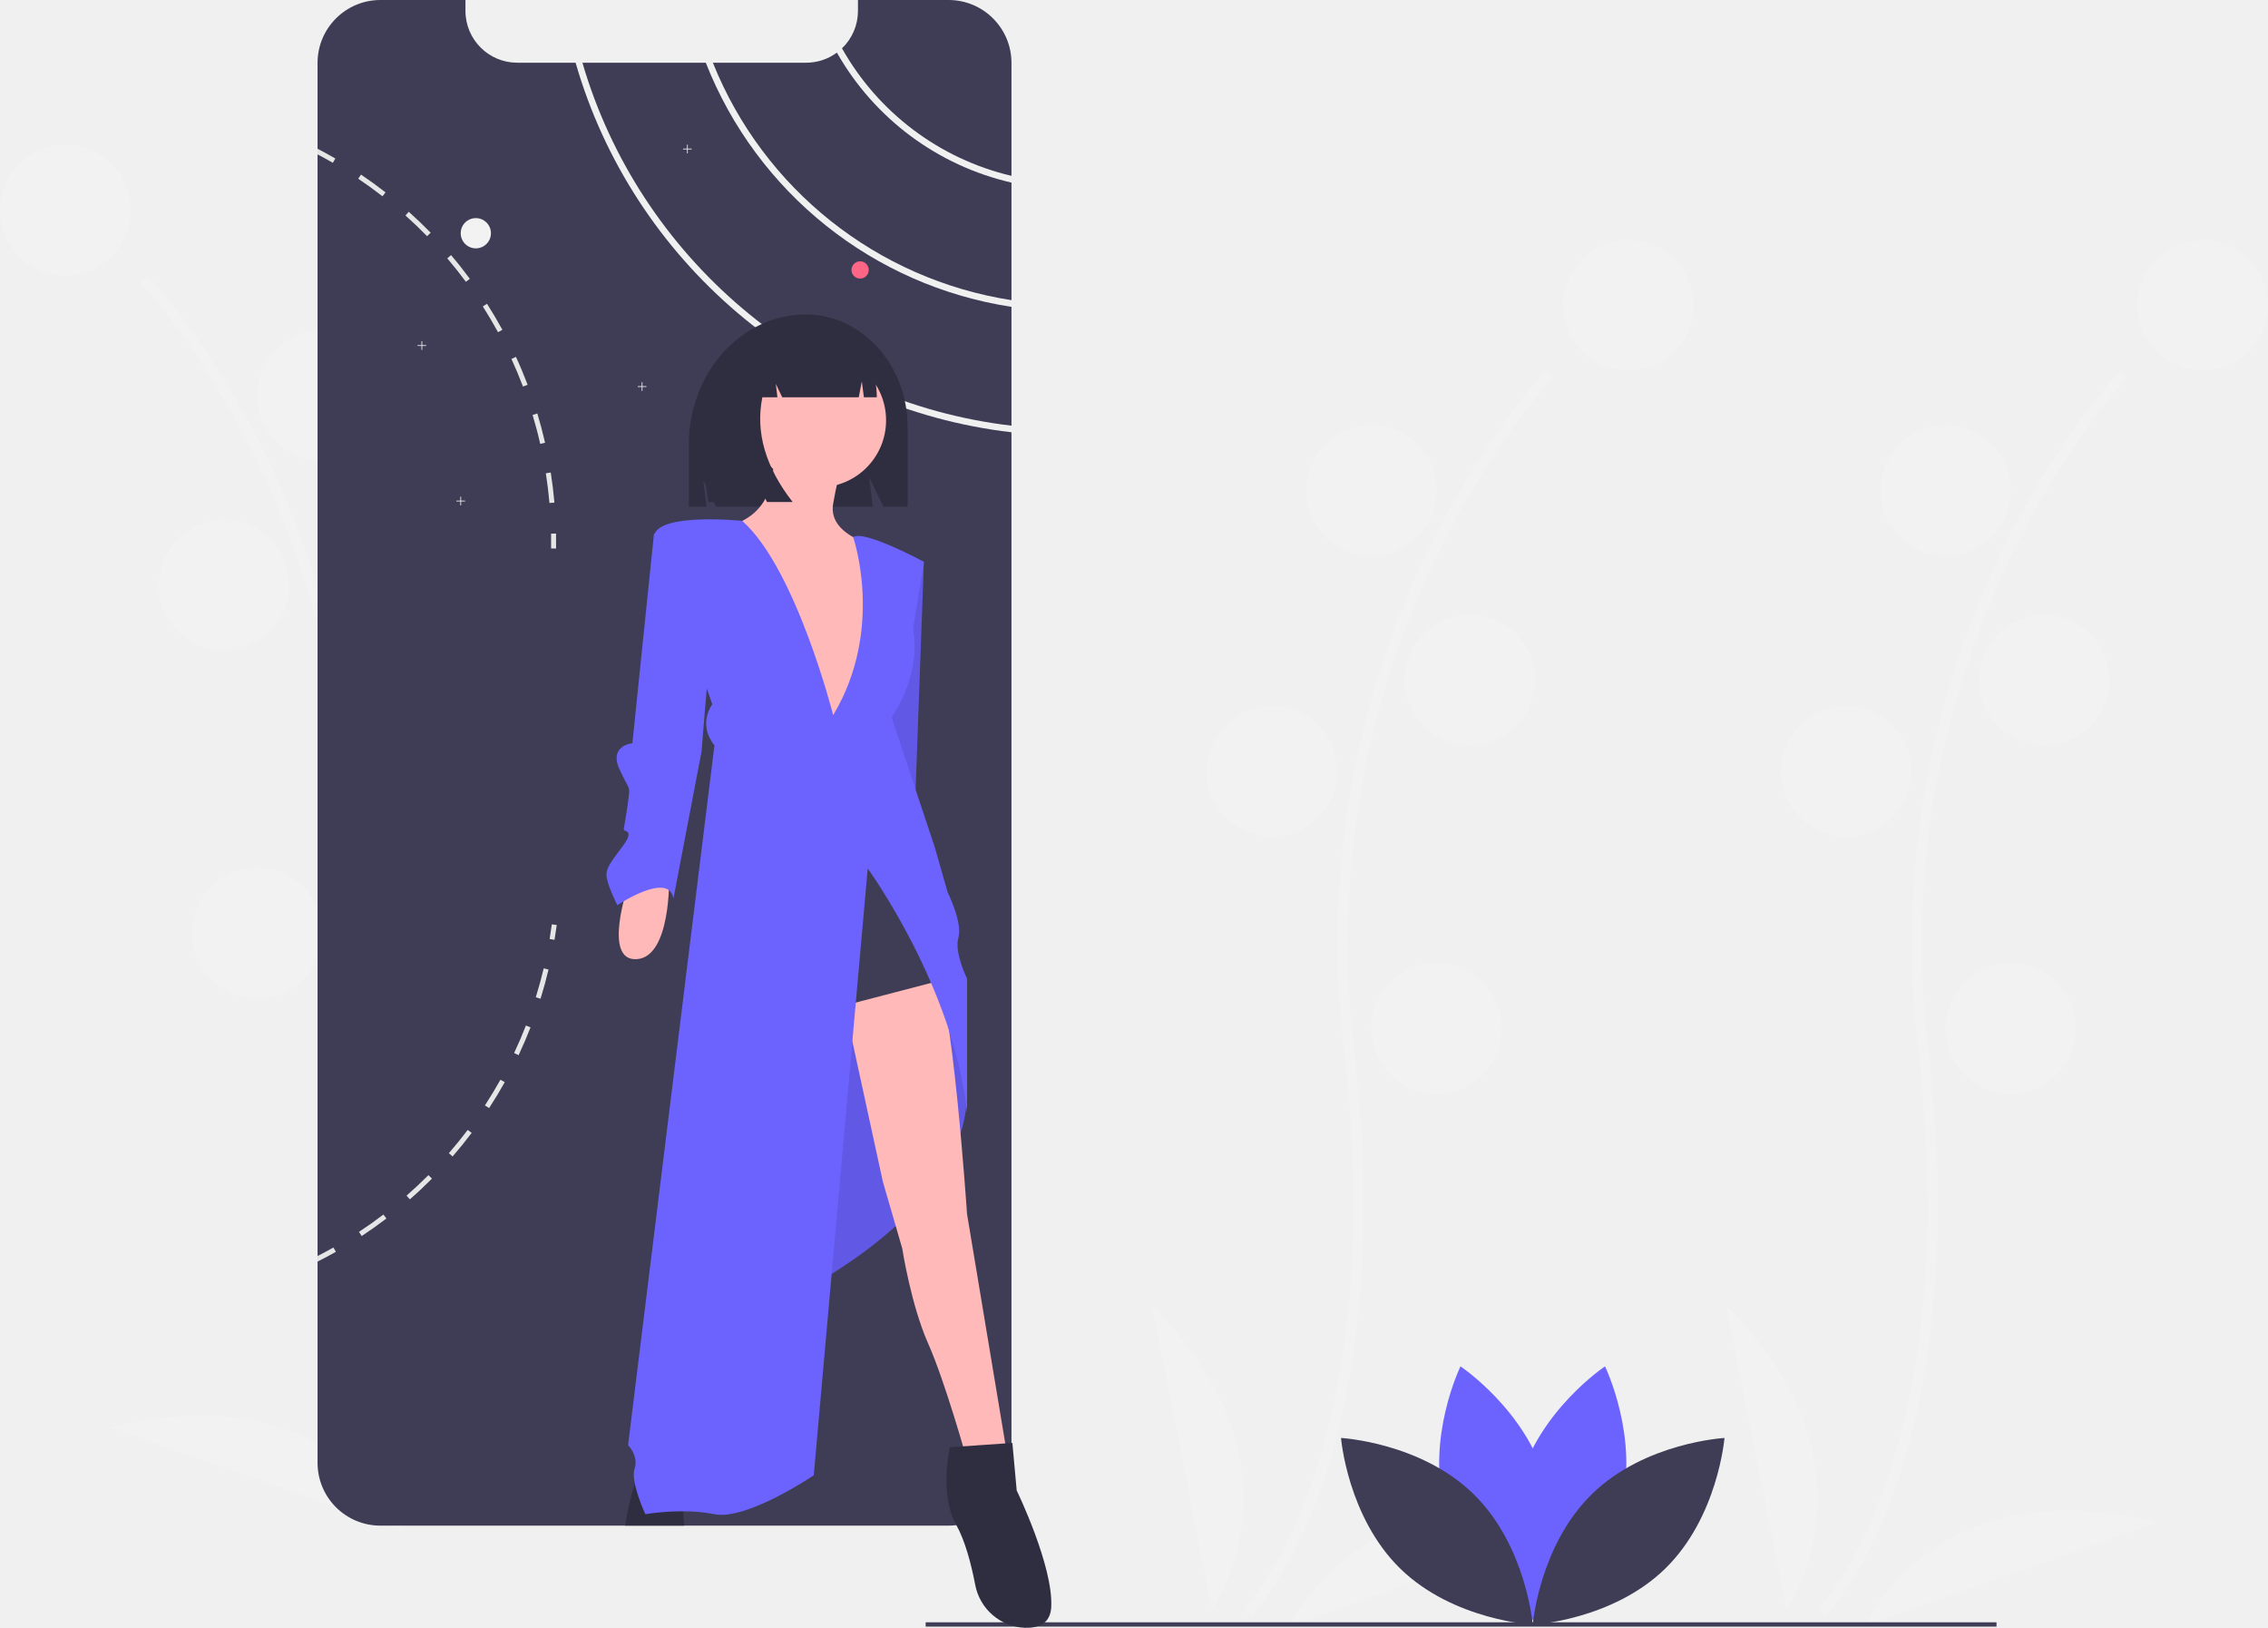
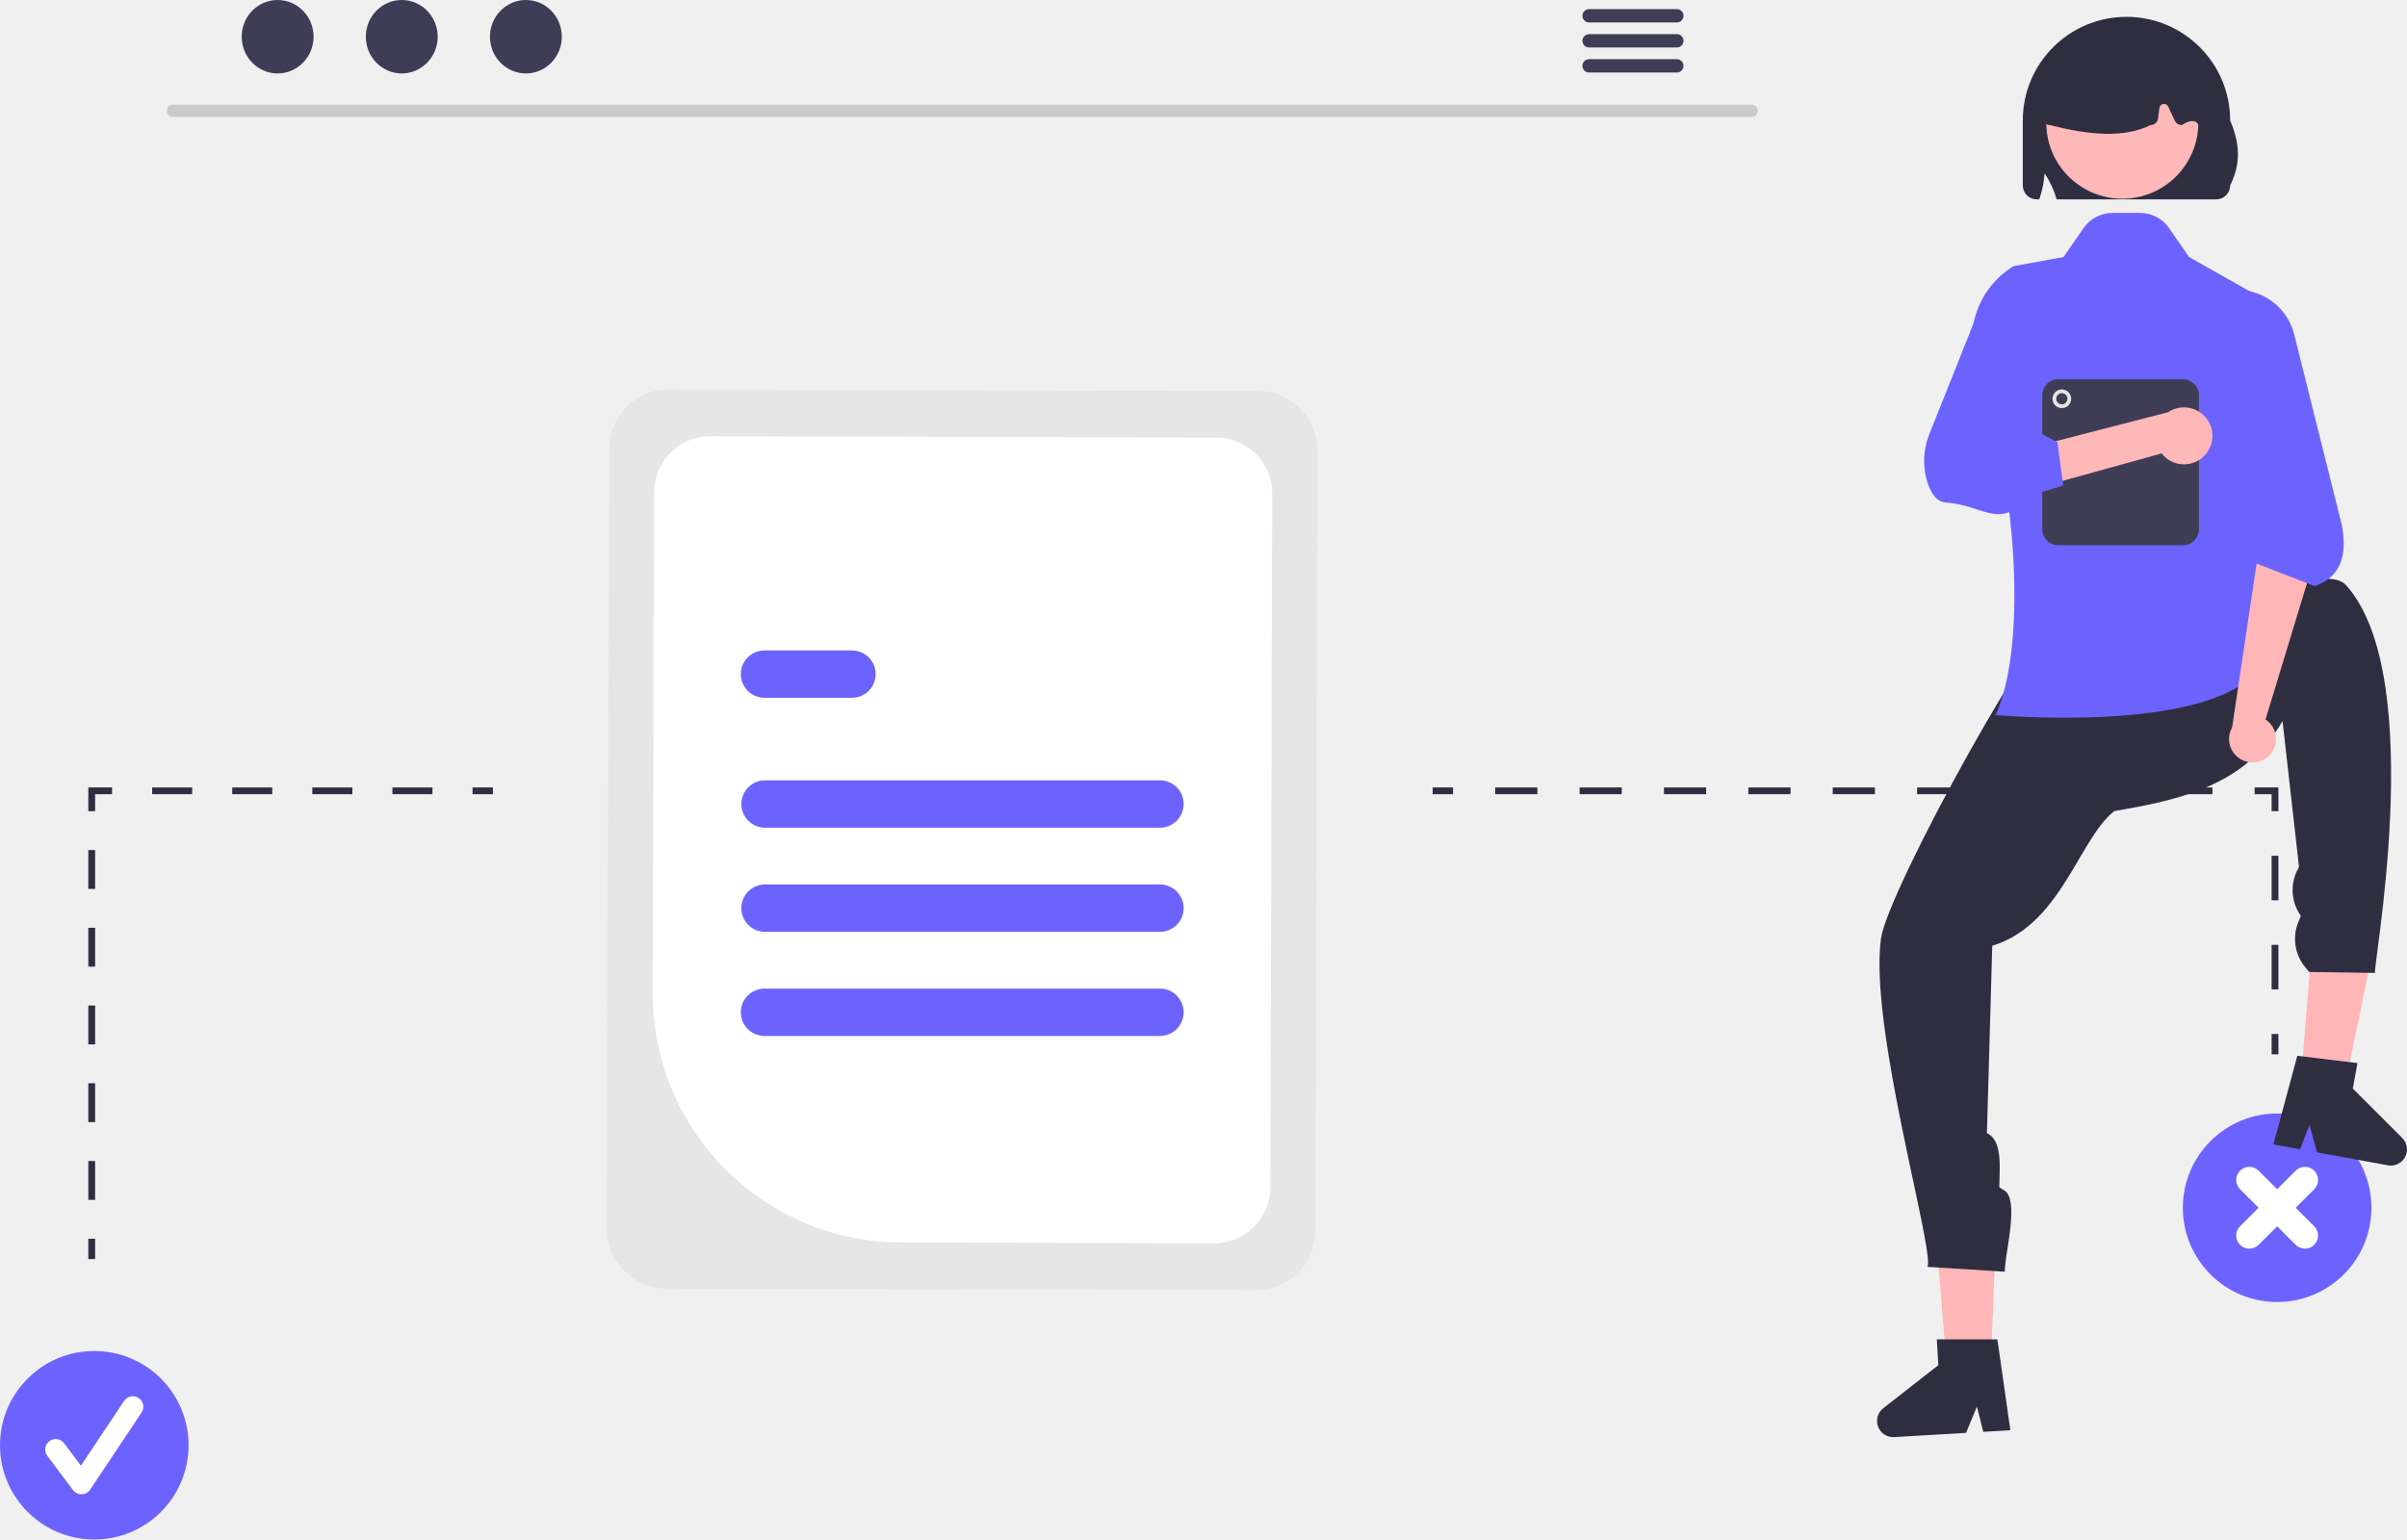
- <svg xmlns="http://www.w3.org/2000/svg" data-name="Layer 1" width="1050.504" height="753.763" viewBox="0 0 1050.504 753.763">
-   <path d="M279.876,777.538c-.725-.72-17.928-18.142-32.511-59.48-13.378-37.926-26.878-104.061-15.213-203.762,22.1-188.876-91.228-309.247-92.377-310.441l3.355-3.221c.291.303,29.429,30.933,55.354,84.706A416.28,416.28,0,0,1,236.772,514.837C214.71,703.391,282.47,773.556,283.157,774.243Z" transform="translate(-74.74823 -73.11866)" fill="#f2f2f2" />
-   <circle cx="30.229" cy="97.349" r="30.222" fill="#f2f2f2" />
-   <circle cx="149.294" cy="183.146" r="30.222" fill="#f2f2f2" />
-   <circle cx="103.703" cy="270.856" r="30.222" fill="#f2f2f2" />
-   <circle cx="195.379" cy="313.086" r="30.222" fill="#6c63ff" />
-   <circle cx="119.168" cy="432.203" r="30.222" fill="#f2f2f2" />
-   <path d="M297.877,774.288s-47.006-65.102,27.84-140.81Z" transform="translate(-74.74823 -73.11866)" fill="#f2f2f2" />
-   <path d="M261.449,781.793S229.322,708.202,126.064,734.112Z" transform="translate(-74.74823 -73.11866)" fill="#f2f2f2" />
-   <path d="M920.124,821.538c.725-.72,17.928-18.142,32.511-59.48,13.378-37.926,26.878-104.061,15.213-203.762-22.1-188.876,91.228-309.247,92.377-310.441l-3.355-3.221c-.291.303-29.429,30.933-55.354,84.706A416.28,416.28,0,0,0,963.228,558.837c22.062,188.554-45.698,258.718-46.385,259.406Z" transform="translate(-74.74823 -73.11866)" fill="#f2f2f2" />
-   <circle cx="1020.274" cy="141.349" r="30.222" fill="#f2f2f2" />
-   <circle cx="901.209" cy="227.146" r="30.222" fill="#f2f2f2" />
-   <circle cx="946.8" cy="314.856" r="30.222" fill="#f2f2f2" />
-   <circle cx="855.124" cy="357.086" r="30.222" fill="#f2f2f2" />
-   <circle cx="931.336" cy="476.203" r="30.222" fill="#f2f2f2" />
-   <path d="M902.123,818.288s47.006-65.102-27.84-140.81Z" transform="translate(-74.74823 -73.11866)" fill="#f2f2f2" />
-   <path d="M938.551,825.793s32.127-73.591,135.385-47.681Z" transform="translate(-74.74823 -73.11866)" fill="#f2f2f2" />
-   <path d="M654.124,821.538c.725-.72,17.928-18.142,32.511-59.48,13.378-37.926,26.878-104.061,15.213-203.762-22.1-188.876,91.228-309.247,92.377-310.441l-3.355-3.221c-.291.303-29.429,30.933-55.354,84.706A416.28,416.28,0,0,0,697.228,558.837c22.062,188.554-45.698,258.718-46.385,259.406Z" transform="translate(-74.74823 -73.11866)" fill="#f2f2f2" />
-   <circle cx="754.274" cy="141.349" r="30.222" fill="#f2f2f2" />
-   <circle cx="635.209" cy="227.146" r="30.222" fill="#f2f2f2" />
-   <circle cx="680.8" cy="314.856" r="30.222" fill="#f2f2f2" />
-   <circle cx="589.124" cy="357.086" r="30.222" fill="#f2f2f2" />
-   <circle cx="665.336" cy="476.203" r="30.222" fill="#f2f2f2" />
-   <path d="M636.123,818.288s47.006-65.102-27.84-140.81Z" transform="translate(-74.74823 -73.11866)" fill="#f2f2f2" />
-   <path d="M672.551,825.793s32.127-73.591,135.385-47.681Z" transform="translate(-74.74823 -73.11866)" fill="#f2f2f2" />
-   <path d="M543.245,212.106v-54.44a125.247,125.247,0,0,1-80.859-60.189l-.001.001a23.789,23.789,0,0,1-14.22,4.68H404.936A178.549,178.549,0,0,0,543.245,212.106Z" transform="translate(-74.74823 -73.11866)" fill="#3f3d56" />
-   <path d="M543.245,154.546V102.249a29.121,29.121,0,0,0-29.13-29.13h-41.97v5.05a23.917,23.917,0,0,1-7.399,17.329A122.298,122.298,0,0,0,543.245,154.546Z" transform="translate(-74.74823 -73.11866)" fill="#3f3d56" />
-   <path d="M341.356,102.159H314.325a23.987,23.987,0,0,1-23.98-23.99v-5.05h-39.38a29.128,29.128,0,0,0-29.13,29.13v648.2a29.079,29.079,0,0,0,29.13,29.11h263.15a28.36,28.36,0,0,0,3.59-.22,29.146,29.146,0,0,0,25.54-28.89V273.276C447.536,262.186,367.787,193.897,341.356,102.159Z" transform="translate(-74.74823 -73.11866)" fill="#3f3d56" />
-   <path d="M401.657,102.159H344.516C370.817,192.197,449.196,259.186,543.245,270.227V215.206A181.668,181.668,0,0,1,401.657,102.159Z" transform="translate(-74.74823 -73.11866)" fill="#3f3d56" />
-   <rect x="428.752" y="751.201" width="496" height="2" fill="#3f3d56" />
-   <circle cx="220.397" cy="107.998" r="7" fill="#f2f2f2" />
-   <polygon points="197.397 159.82 195.575 159.82 195.575 157.998 195.22 157.998 195.22 159.82 193.397 159.82 193.397 160.176 195.22 160.176 195.22 161.998 195.575 161.998 195.575 160.176 197.397 160.176 197.397 159.82" fill="#f2f2f2" />
-   <polygon points="320.397 68.82 318.575 68.82 318.575 66.998 318.22 66.998 318.22 68.82 316.397 68.82 316.397 69.176 318.22 69.176 318.22 70.998 318.575 70.998 318.575 69.176 320.397 69.176 320.397 68.82" fill="#f2f2f2" />
-   <polygon points="215.397 231.82 213.575 231.82 213.575 229.998 213.22 229.998 213.22 231.82 211.397 231.82 211.397 232.176 213.22 232.176 213.22 233.998 213.575 233.998 213.575 232.176 215.397 232.176 215.397 231.82" fill="#f2f2f2" />
-   <polygon points="299.397 178.82 297.575 178.82 297.575 176.998 297.22 176.998 297.22 178.82 295.397 178.82 295.397 179.176 297.22 179.176 297.22 180.998 297.575 180.998 297.575 179.176 299.397 179.176 299.397 178.82" fill="#f2f2f2" />
-   <polygon points="419.397 211.82 417.575 211.82 417.575 209.998 417.22 209.998 417.22 211.82 415.397 211.82 415.397 212.176 417.22 212.176 417.22 213.998 417.575 213.998 417.575 212.176 419.397 212.176 419.397 211.82" fill="#f2f2f2" />
-   <circle cx="398.397" cy="124.998" r="4" fill="#ff6584" />
-   <path d="M329.846,291.917l-2.27.35c.71,4.54,1.27,9.18,1.68,13.77l2.29-.2C331.136,301.187,330.566,296.507,329.846,291.917Z" transform="translate(-74.74823 -73.11866)" fill="#e6e6e6" />
-   <path d="M323.636,264.577l-2.2.67c1.33,4.4,2.52,8.91,3.53,13.4l2.25-.51C326.186,273.597,324.976,269.037,323.636,264.577Z" transform="translate(-74.74823 -73.11866)" fill="#e6e6e6" />
-   <path d="M313.726,238.357l-2.09.96c1.92,4.19,3.72,8.49,5.35,12.79l2.15-.81C317.486,246.947,315.676,242.587,313.726,238.357Z" transform="translate(-74.74823 -73.11866)" fill="#e6e6e6" />
-   <path d="M300.326,213.777l-1.94,1.23c2.47,3.88,4.84,7.9,7.04,11.93l2.02-1.1C305.226,221.757,302.826,217.697,300.326,213.777Z" transform="translate(-74.74823 -73.11866)" fill="#e6e6e6" />
-   <path d="M283.666,191.247l-1.75,1.49c2.98,3.5,5.88,7.16,8.62,10.86l1.84-1.37C289.616,198.487,286.686,194.787,283.666,191.247Z" transform="translate(-74.74823 -73.11866)" fill="#e6e6e6" />
-   <path d="M264.086,171.187l-1.53,1.71c3.44,3.07,6.81,6.3,10.02,9.59l1.65-1.61C270.976,177.547,267.566,174.287,264.086,171.187Z" transform="translate(-74.74823 -73.11866)" fill="#e6e6e6" />
-   <path d="M241.966,153.967l-1.29,1.9c3.82,2.57,7.6,5.31,11.23,8.14l1.42-1.81C249.646,159.337,245.826,156.567,241.966,153.967Z" transform="translate(-74.74823 -73.11866)" fill="#e6e6e6" />
-   <path d="M221.836,142.007v2.6c2.39,1.25,4.76,2.56,7.08,3.9l1.15-1.99Q226.016,144.177,221.836,142.007Z" transform="translate(-74.74823 -73.11866)" fill="#e6e6e6" />
-   <path d="M329.326,507.92c.373-2.236.714-4.519,1.015-6.785l2.279.302c-.304,2.292-.649,4.599-1.026,6.861Z" transform="translate(-74.74823 -73.11866)" fill="#e6e6e6" />
-   <path d="M322.917,534.899l2.197.684c1.379-4.444,2.626-8.996,3.707-13.531l-2.239-.53C325.511,526.009,324.286,530.504,322.917,534.899Z" transform="translate(-74.74823 -73.11866)" fill="#e6e6e6" />
-   <path d="M312.875,560.73l2.086.978c1.984-4.208,3.84-8.544,5.525-12.884l-2.146-.837C316.676,552.281,314.839,556.57,312.875,560.73Z" transform="translate(-74.74823 -73.11866)" fill="#e6e6e6" />
-   <path d="M299.364,584.964l1.928,1.252c2.543-3.899,4.983-7.942,7.254-12.01l-2.005-1.125C304.3,577.104,301.88,581.1,299.364,584.964Z" transform="translate(-74.74823 -73.11866)" fill="#e6e6e6" />
-   <path d="M282.647,607.103l1.743,1.51c3.059-3.528,6.025-7.198,8.836-10.91l-1.841-1.377C288.613,599.994,285.677,603.619,282.647,607.103Z" transform="translate(-74.74823 -73.11866)" fill="#e6e6e6" />
-   <path d="M263.072,626.748l1.514,1.729c3.516-3.067,6.955-6.304,10.24-9.592l-1.626-1.629C269.952,620.51,266.543,623.702,263.072,626.748Z" transform="translate(-74.74823 -73.11866)" fill="#e6e6e6" />
-   <path d="M241.02,643.538l1.27,1.924c3.883-2.564,7.739-5.296,11.438-8.112l-1.39-1.836C248.674,638.306,244.865,641.008,241.02,643.538Z" transform="translate(-74.74823 -73.11866)" fill="#e6e6e6" />
-   <path d="M230.326,652.767c-2.78,1.57-5.62,3.09-8.49,4.53v-2.58c2.48-1.26,4.94-2.59,7.35-3.94Z" transform="translate(-74.74823 -73.11866)" fill="#e6e6e6" />
-   <path d="M330.001,320.222l2.299-.042c.042,2.321.045,4.654.009,6.936l-2.298-.036C330.045,324.825,330.042,322.518,330.001,320.222Z" transform="translate(-74.74823 -73.11866)" fill="#e6e6e6" />
-   <path d="M448.04,218.741H448.04c26.026,0,47.125,23.415,47.125,52.298v36.697H483.879l-6.534-13.597,1.634,13.597H406.434L400.494,295.376l1.485,12.36h-8.168V278.923C393.811,245.685,418.09,218.741,448.04,218.741Z" transform="translate(-74.74823 -73.11866)" fill="#2f2e41" />
-   <path d="M365.665,483.259s-12,35,4,34,15-38,15-38Z" transform="translate(-74.74823 -73.11866)" fill="#ffb9b9" />
-   <path d="M388.665,320.259h-11l-10,97s-11,1-6,12,5,7,4,15-2,12-2,13,5,0,0,7-8,10-8,14,5,14,5,14,24-16,26-3l13-68,4-48Z" transform="translate(-74.74823 -73.11866)" fill="#6c63ff" />
-   <polygon points="419.917 260.14 427.917 260.14 423.917 370.14 403.917 328.14 419.917 260.14" fill="#6c63ff" />
-   <polygon points="419.917 260.14 427.917 260.14 423.917 370.14 403.917 328.14 419.917 260.14" opacity="0.1" />
-   <path d="M433.665,677.259s79.938-34.955,88.303-89.108a59.897,59.897,0,0,0,.697-8.133c1-58.76-13-71.76-13-71.76l-91,14Z" transform="translate(-74.74823 -73.11866)" fill="#6c63ff" />
-   <path d="M433.665,677.259s79.938-34.955,88.303-89.108a59.897,59.897,0,0,0,.697-8.133c1-58.76-13-71.76-13-71.76l-91,14Z" transform="translate(-74.74823 -73.11866)" opacity="0.1" />
-   <path d="M463.665,528.259l20,92,9,31s4,26,12,44,18,54,18,54h19l-19-114s-7-104-15-112S463.665,528.259,463.665,528.259Z" transform="translate(-74.74823 -73.11866)" fill="#ffb9b9" />
-   <circle cx="379.417" cy="194.64" r="31" fill="#ffb9b9" />
-   <path d="M432.665,284.259s4,25-19,32,49,108,49,108,32-89,24-97c0,0-29-4-26-21s5-19,5-19Z" transform="translate(-74.74823 -73.11866)" fill="#ffb9b9" />
-   <polygon points="369.917 471.14 438.917 453.14 401.917 361.14 369.917 471.14" fill="#3f3d56" />
-   <path d="M543.665,741.259l-29,2s-5,22,3,36c4.2,7.35,7.022,18.559,8.755,27.549a24.484,24.484,0,0,0,23.147,20.066c6.309.156,11.696-1.995,12.098-9.615,1-19-16-54-16-54Z" transform="translate(-74.74823 -73.11866)" fill="#2f2e41" />
-   <path d="M391.655,779.559h-27.33a126.927,126.927,0,0,1,4.45-19.54v-.01c1.07-3.52,1.89-5.75,1.89-5.75l20,12,.49,6.68Z" transform="translate(-74.74823 -73.11866)" fill="#2f2e41" />
-   <path d="M460.665,404.259s-17.224-67.877-42.112-89.939c0,0-38.888-4.061-40.888,6.939l27,78s-7,9,1,19l-40,324s5,5,3,11,5,21,5,21,17-3,32,0,46-18,46-18l25-281s40,55,46,113v-62s-6-12-4-19-5-21-5-21l-6-21-20-60s14-19,10-41l5-31s-27.505-14.892-32.753-11.446C469.912,321.813,484.665,364.259,460.665,404.259Z" transform="translate(-74.74823 -73.11866)" fill="#6c63ff" />
-   <path d="M428.145,230.981A24.715,24.715,0,0,1,447.646,221.03h.925c17.839,0,32.299,16.142,32.299,36.054v0h-5.977l-.965-7.348-1.415,7.348H437.062l-2.97-6.216.743,6.216h-6.974q-4.882,24.243,14.028,48.486h-11.88L424.068,293.138l1.485,12.432H402.906l-4.455-28.595C398.451,255.561,410.894,237.402,428.145,230.981Z" transform="translate(-74.74823 -73.11866)" fill="#2f2e41" />
-   <path d="M825.344,771.945c-8.937,33.037-39.549,53.497-39.549,53.497s-16.122-33.103-7.185-66.139,39.549-53.497,39.549-53.497S834.281,738.908,825.344,771.945Z" transform="translate(-74.74823 -73.11866)" fill="#6c63ff" />
-   <path d="M744.042,771.945c8.937,33.037,39.549,53.497,39.549,53.497s16.122-33.103,7.185-66.139-39.549-53.497-39.549-53.497S735.105,738.908,744.042,771.945Z" transform="translate(-74.74823 -73.11866)" fill="#6c63ff" />
-   <path d="M757.174,764.845c24.523,23.873,27.519,60.57,27.519,60.57s-36.765-2.007-61.288-25.88-27.519-60.57-27.519-60.57S732.651,740.973,757.174,764.845Z" transform="translate(-74.74823 -73.11866)" fill="#3f3d56" />
-   <path d="M812.212,764.845c-24.523,23.873-27.519,60.57-27.519,60.57s36.765-2.007,61.288-25.88S873.5,738.965,873.5,738.965,836.735,740.973,812.212,764.845Z" transform="translate(-74.74823 -73.11866)" fill="#3f3d56" />
+ <svg xmlns="http://www.w3.org/2000/svg" data-name="Layer 1" width="709.233" height="453.762" viewBox="0 0 709.233 453.762">
+   <path d="M761.555,257.603h-465.293a1.807,1.807,0,0,1,0-3.613h465.293a1.807,1.807,0,0,1,0,3.613Z" transform="translate(-245.3837 -223.1191)" fill="#cacaca" />
+   <ellipse cx="81.803" cy="10.823" rx="10.588" ry="10.823" fill="#3f3d56" />
+   <ellipse cx="118.378" cy="10.823" rx="10.588" ry="10.823" fill="#3f3d56" />
+   <ellipse cx="154.953" cy="10.823" rx="10.588" ry="10.823" fill="#3f3d56" />
+   <path d="M739.534,225.802h-25.981a1.968,1.968,0,0,0,0,3.934h25.981a1.968,1.968,0,0,0,0-3.934Z" transform="translate(-245.3837 -223.1191)" fill="#3f3d56" />
+   <path d="M739.534,233.186h-25.981a1.968,1.968,0,0,0,0,3.934h25.981a1.968,1.968,0,0,0,0-3.934Z" transform="translate(-245.3837 -223.1191)" fill="#3f3d56" />
+   <path d="M739.534,240.561h-25.981a1.968,1.968,0,0,0,0,3.934h25.981a1.968,1.968,0,0,0,0-3.934Z" transform="translate(-245.3837 -223.1191)" fill="#3f3d56" />
+   <path d="M424.217,585.305l.637-229.92A17.572,17.572,0,0,1,442.456,337.881l173.641.481a17.572,17.572,0,0,1,17.504,17.601L632.963,585.884a17.572,17.572,0,0,1-17.601,17.504l-173.641-.481A17.572,17.572,0,0,1,424.217,585.305Z" transform="translate(-245.3837 -223.1191)" fill="#e6e6e6" />
+   <path d="M437.729,515.896l.41-147.814A16.457,16.457,0,0,1,454.623,351.69l149.23.414a16.457,16.457,0,0,1,16.394,16.484l-.567,204.598a16.457,16.457,0,0,1-16.485,16.393l-92.445-.256A73.306,73.306,0,0,1,437.729,515.896Z" transform="translate(-245.3837 -223.1191)" fill="#fff" />
+   <path d="M587.089,467.079H470.729a6.982,6.982,0,0,1,0-13.963H587.089a6.982,6.982,0,1,1,0,13.963Z" transform="translate(-245.3837 -223.1191)" fill="#6c63ff" />
+   <path d="M496.328,428.791H470.729a6.982,6.982,0,1,1,0-13.963h25.599a6.982,6.982,0,1,1,0,13.963Z" transform="translate(-245.3837 -223.1191)" fill="#6c63ff" />
+   <path d="M587.089,528.465H470.729a6.982,6.982,0,1,1,0-13.963H587.089a6.982,6.982,0,1,1,0,13.963Z" transform="translate(-245.3837 -223.1191)" fill="#6c63ff" />
+   <path d="M587.089,497.772H470.729a6.982,6.982,0,0,1,0-13.963H587.089a6.982,6.982,0,1,1,0,13.963Z" transform="translate(-245.3837 -223.1191)" fill="#6c63ff" />
+   <circle cx="27.78" cy="425.982" r="27.78" fill="#6c63ff" />
+   <path d="M269.374,663.559a3.089,3.089,0,0,1-2.472-1.236l-7.579-10.105a3.09,3.09,0,1,1,4.944-3.708l4.958,6.611,12.735-19.102a3.09,3.09,0,0,1,5.142,3.428L271.945,662.183a3.091,3.091,0,0,1-2.485,1.375C269.431,663.559,269.403,663.559,269.374,663.559Z" transform="translate(-245.3837 -223.1191)" fill="#fff" />
+   <rect x="26.028" y="365.11" width="2" height="6" fill="#2f2e41" />
+   <path d="M273.411,576.773h-2V565.317h2Zm0-22.913h-2V542.404h2Zm0-22.912h-2v-11.457h2Zm0-22.913h-2V496.579h2Zm0-22.913h-2V473.666h2Z" transform="translate(-245.3837 -223.1191)" fill="#2f2e41" />
+   <polygon points="28.028 239.091 26.028 239.091 26.028 232.091 33.028 232.091 33.028 234.091 28.028 234.091 28.028 239.091" fill="#2f2e41" />
+   <path d="M372.814,457.21H361.013v-2h11.8Zm-23.601,0h-11.8v-2h11.8Zm-23.601,0H313.812v-2h11.8Zm-23.601,0H290.212v-2H302.012Z" transform="translate(-245.3837 -223.1191)" fill="#2f2e41" />
+   <rect x="139.231" y="232.091" width="6" height="2" fill="#2f2e41" />
+   <rect x="669.34" y="304.762" width="2" height="6" fill="#2f2e41" />
+   <path d="M916.724,514.747h-2V501.613h2Zm0-26.269h-2V475.345h2Z" transform="translate(-245.3837 -223.1191)" fill="#2f2e41" />
+   <polygon points="671.34 239.091 669.34 239.091 669.34 234.091 664.34 234.091 664.34 232.091 671.34 232.091 671.34 239.091" fill="#2f2e41" />
+   <path d="M897.292,457.21H884.86v-2h12.432Zm-24.863,0H859.996v-2H872.428Zm-24.864,0H835.133v-2h12.432Zm-24.863,0H810.27v-2h12.432Zm-24.863,0H785.406v-2h12.432Zm-24.864,0H760.543v-2H772.974Zm-24.863,0H735.679v-2h12.432Zm-24.863,0H710.816v-2h12.432Zm-24.864,0H685.952v-2h12.432Z" transform="translate(-245.3837 -223.1191)" fill="#2f2e41" />
+   <rect x="422.137" y="232.091" width="6" height="2" fill="#2f2e41" />
+   <circle cx="670.969" cy="355.982" r="27.78" fill="#6c63ff" />
+   <path d="M921.817,579.101l5.465-5.465a3.864,3.864,0,0,0-5.465-5.465l-5.465,5.465-5.465-5.465a3.864,3.864,0,0,0-5.465,5.465l5.465,5.465-5.465,5.465a3.864,3.864,0,1,0,5.465,5.465l5.465-5.465,5.465,5.465a3.864,3.864,0,1,0,5.465-5.465Z" transform="translate(-245.3837 -223.1191)" fill="#fff" />
+   <polygon points="593.025 189.762 599.025 225.376 656.025 194.762 593.025 189.762" fill="#2f2e41" />
+   <polygon points="586.215 411.204 574.274 410.717 570.471 364.429 588.094 365.148 586.215 411.204" fill="#ffb6b6" />
+   <path d="M832.409,501.881c21.66-6.604,26.105-34.837,38-41-.03-14.911.569-61.152-14.316-60.272-8.29.49-54.476,85.031-56.456,99.037-3.673,25.986,15.938,92.309,13.663,96.866l22.774,1.441.133-1.792c.361-4.862,3.992-19.523-.15-22.096l-1.569-.975v0c.014-5.056,1.117-13.668-3.443-15.851l0,0a.459.459,0,0,1-.193-.654Z" transform="translate(-245.3837 -223.1191)" fill="#2f2e41" />
+   <path d="M837.751,644.68l-7.985.471-1.87-7.455-3.206,7.754L803.512,646.699a4.769,4.769,0,0,1-3.217-8.519l16.224-12.677-.449-7.622,17.852.013Z" transform="translate(-245.3837 -223.1191)" fill="#2f2e41" />
+   <polygon points="677.229 327.78 689.141 328.745 698.531 283.261 680.951 281.836 677.229 327.78" fill="#ffb6b6" />
+   <path d="M917.943,435.628c-10.683,18.774-29.795,23.256-49.612,26.541-8.617-12.17-21.751-29.136-9.11-37.045,7.04-4.404,68.065-40.034,77.486-29.483,24.596,27.549,7.049,116.2,8.561,114.24l-19.482-.283-1.147-1.384a13.1,13.1,0,0,1-1.998-13.422l.714-1.704,0,0a13.1,13.1,0,0,1-.802-13.971l.247-.445Z" transform="translate(-245.3837 -223.1191)" fill="#2f2e41" />
+   <path d="M922.301,534.31l17.721,2.153-1.371,7.511,14.566,14.552a4.769,4.769,0,0,1-4.227,8.066L928.12,562.782l-2.242-8.086-2.76,7.173-7.869-1.436Z" transform="translate(-245.3837 -223.1191)" fill="#2f2e41" />
+   <path d="M875.997,285.881h-8.176a10.329,10.329,0,0,0-8.492,4.449l-5.92,8.551-14.75,2.683a25.881,25.881,0,0,0-10.581,31.248c10.437,27.298,15.475,78.463,5.331,101.069,0,0,61.542,5.575,77-13s3-109,3-109l-23-13-5.919-8.55A10.329,10.329,0,0,0,875.997,285.881Z" transform="translate(-245.3837 -223.1191)" fill="#6c63ff" />
+   <path d="M914.138,445.654a6.875,6.875,0,0,0-1.202-10.473L926.409,390.881l-15-9-8.324,55.633a6.912,6.912,0,0,0,11.053,8.14Z" transform="translate(-245.3837 -223.1191)" fill="#ffb6b6" />
+   <path d="M927.409,395.881l-18-7,.768-8.987L888.79,333.077a17.332,17.332,0,0,1,11.563-24.017h0a17.351,17.351,0,0,1,21.017,12.613l14.056,56.243C937.052,386.646,935.214,393.166,927.409,395.881Z" transform="translate(-245.3837 -223.1191)" fill="#6c63ff" />
+   <path d="M902.509,258.631a30.55,30.55,0,1,0-61.1,0v19.15a4.106,4.106,0,0,0,4.1,4.1h.75a29.296,29.296,0,0,0,1.57-7.69,27.451,27.451,0,0,1,3.56,7.69h47.01a4.114,4.114,0,0,0,4.11-4.1C904.979,272.741,906.089,266.961,902.509,258.631Z" transform="translate(-245.3837 -223.1191)" fill="#2f2e41" />
+   <circle cx="625.344" cy="36.176" r="22.397" fill="#ffb8b8" />
+   <path d="M847.716,259.209a2.28,2.28,0,0,1-.534-1.818l2.653-18.475a2.283,2.283,0,0,1,1.29-1.75c13.542-6.338,27.275-6.346,40.817-.024a2.297,2.297,0,0,1,1.303,1.857l2.771,14.499a2.285,2.285,0,0,1-.582,1.751c-.431.474-1.034,10.892-1.675,10.892.541-6.21-.767-9.181-5.504-6.146a2.289,2.289,0,0,1-2.066-1.315l-1.938-4.153a1.368,1.368,0,0,0-2.597.409l-.383,3.063a2.283,2.283,0,0,1-2.262,1.997c-7.915,3.927-18.294,2.87-29.57,0A2.28,2.28,0,0,1,847.716,259.209Z" transform="translate(-245.3837 -223.1191)" fill="#2f2e41" />
+   <path d="M888.587,383.821H851.879a4.747,4.747,0,0,1-4.741-4.741V339.622a4.746,4.746,0,0,1,4.741-4.741H888.587a4.746,4.746,0,0,1,4.741,4.741V379.08A4.747,4.747,0,0,1,888.587,383.821Z" transform="translate(-245.3837 -223.1191)" fill="#3f3d56" />
+   <circle cx="607.528" cy="117.536" r="2.749" fill="#e6e6e6" />
+   <circle cx="607.528" cy="117.536" r="1.65" fill="#3f3d56" />
+   <path d="M895.1,357.227a8.34,8.34,0,0,1-12.78-.458L849.409,365.881l-5-11,39.795-10.248a8.385,8.385,0,0,1,10.896,12.595Z" transform="translate(-245.3837 -223.1191)" fill="#ffb8b8" />
+   <path d="M853.318,366.164l-9.235,2.948c-10.043,10.611-13.596,2.911-25.432,2.115-2.227-.15-3.97-1.978-5.18-5.432a21.256,21.256,0,0,1,.463-14.894L830.376,309.696l6.881-5.638,9.608,11.514-7.377,31.654,12.11,6.172Z" transform="translate(-245.3837 -223.1191)" fill="#6c63ff" />
</svg>
